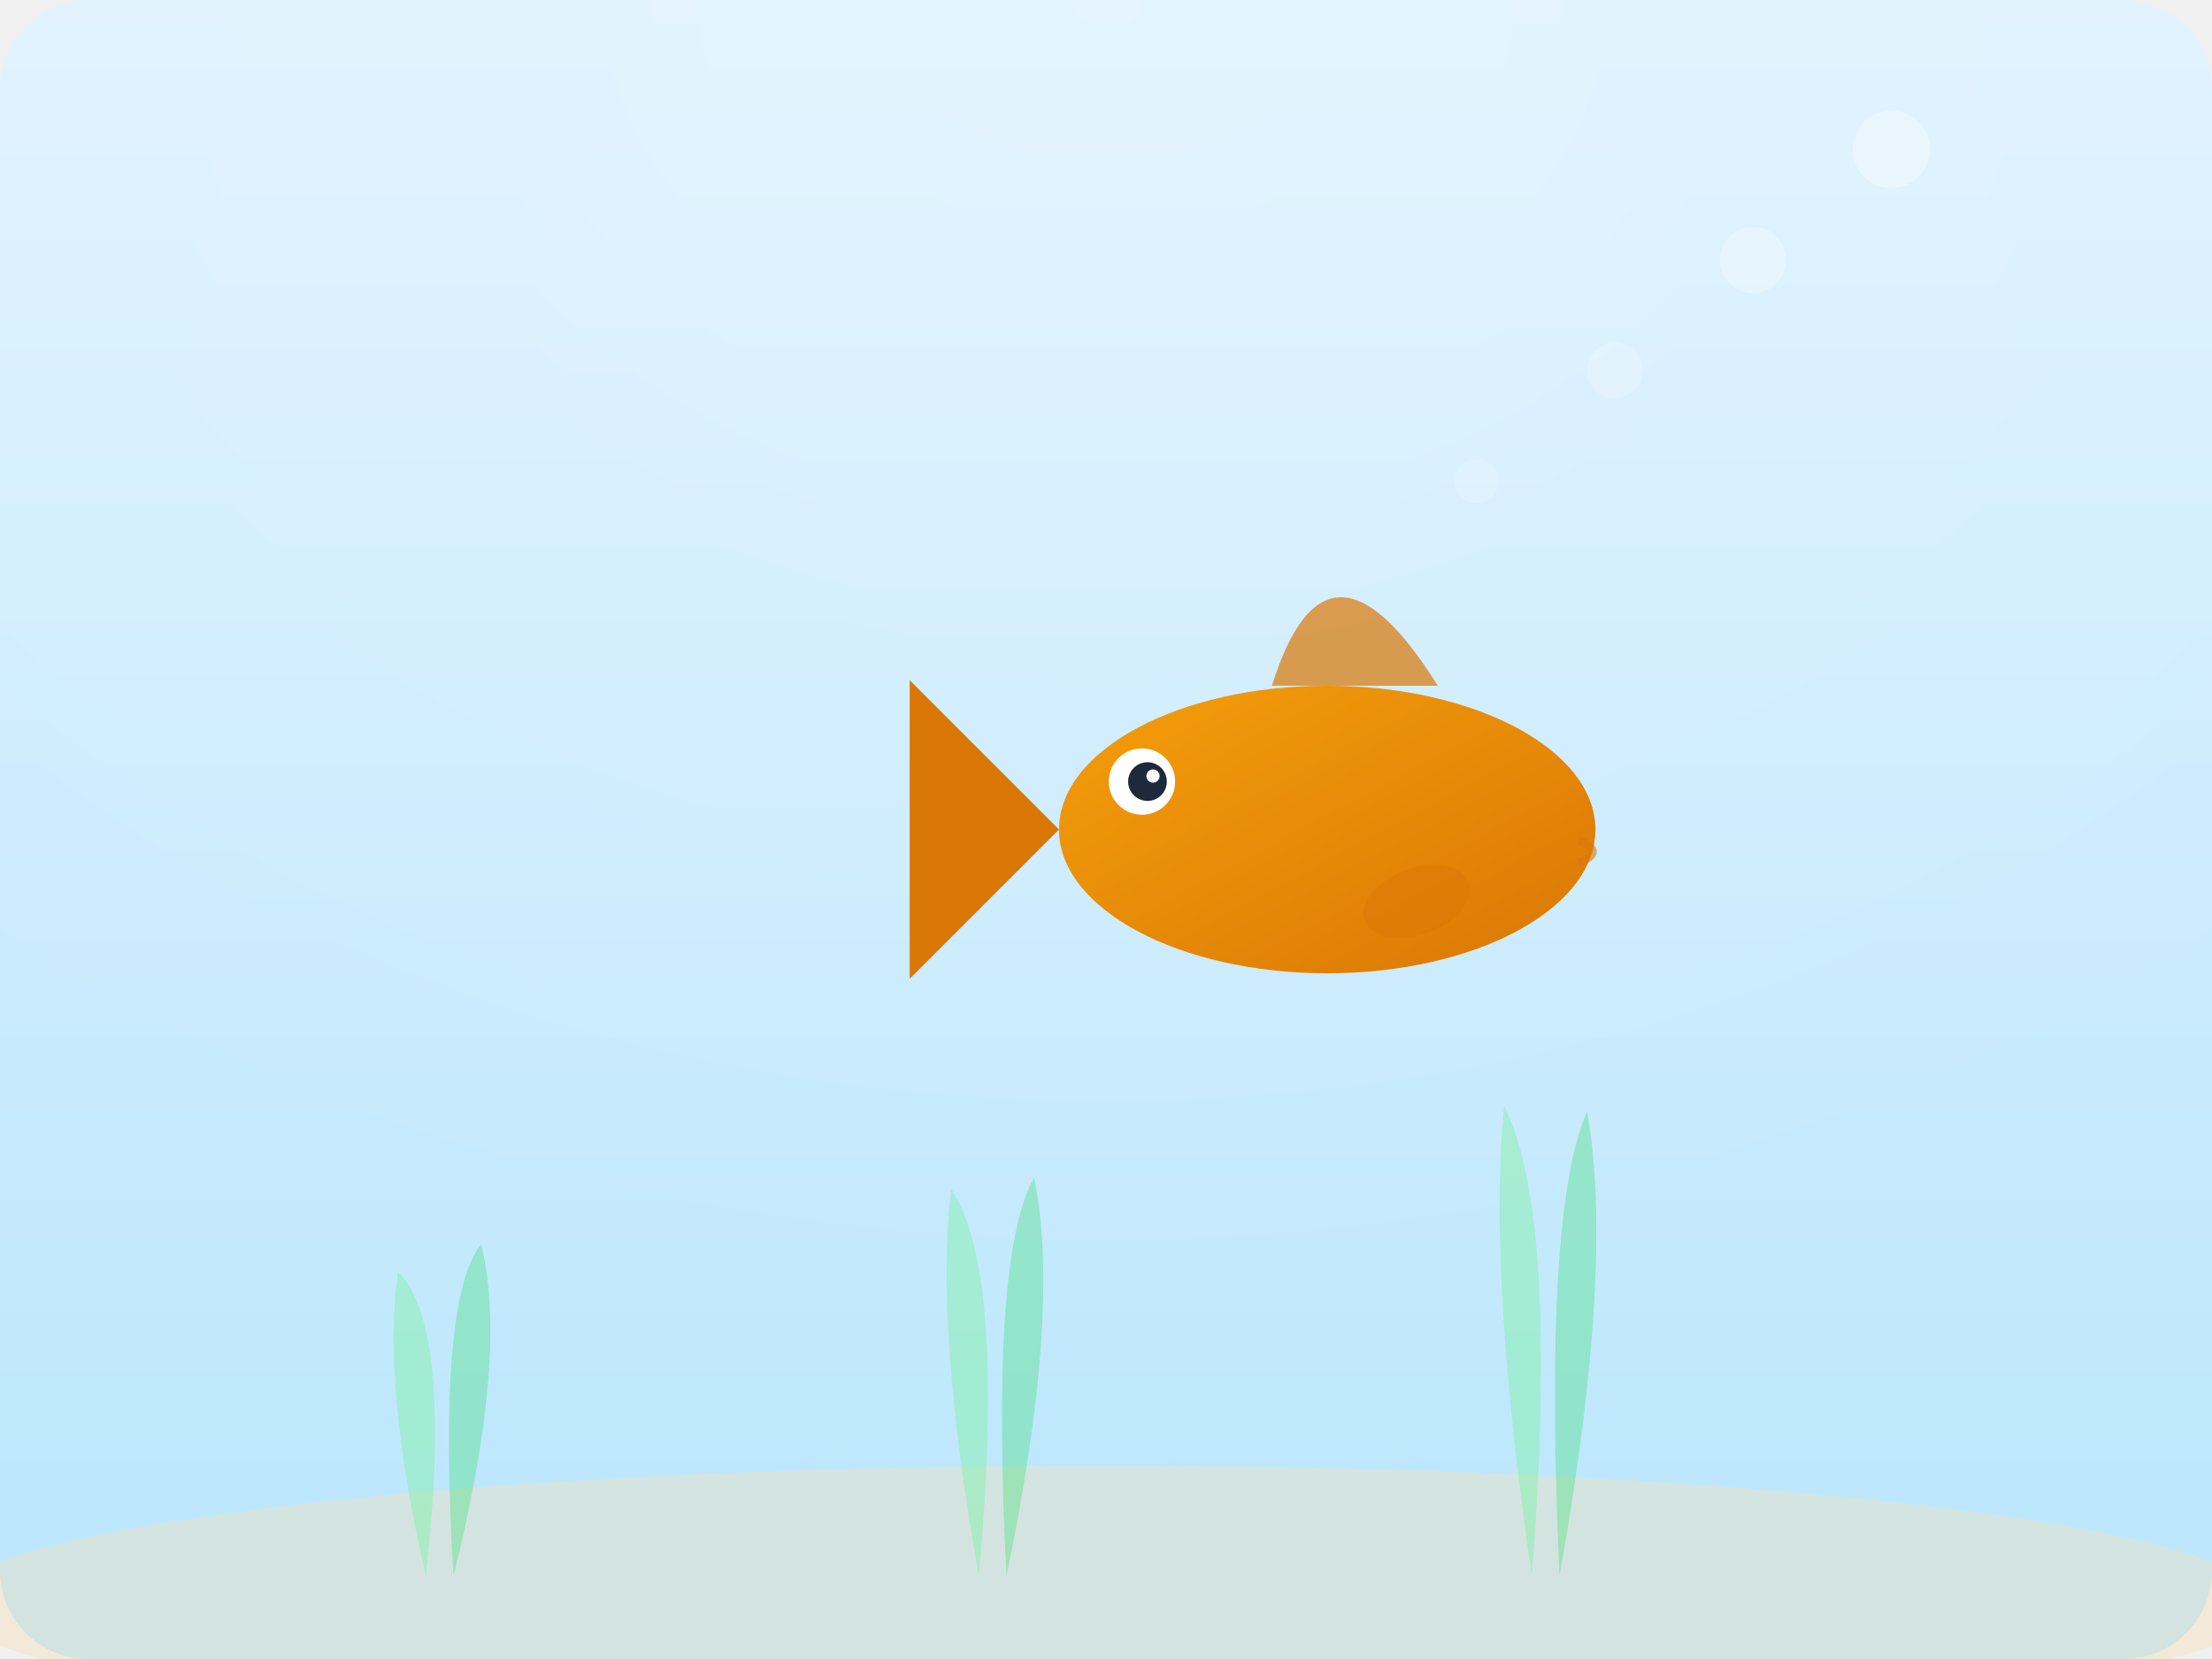
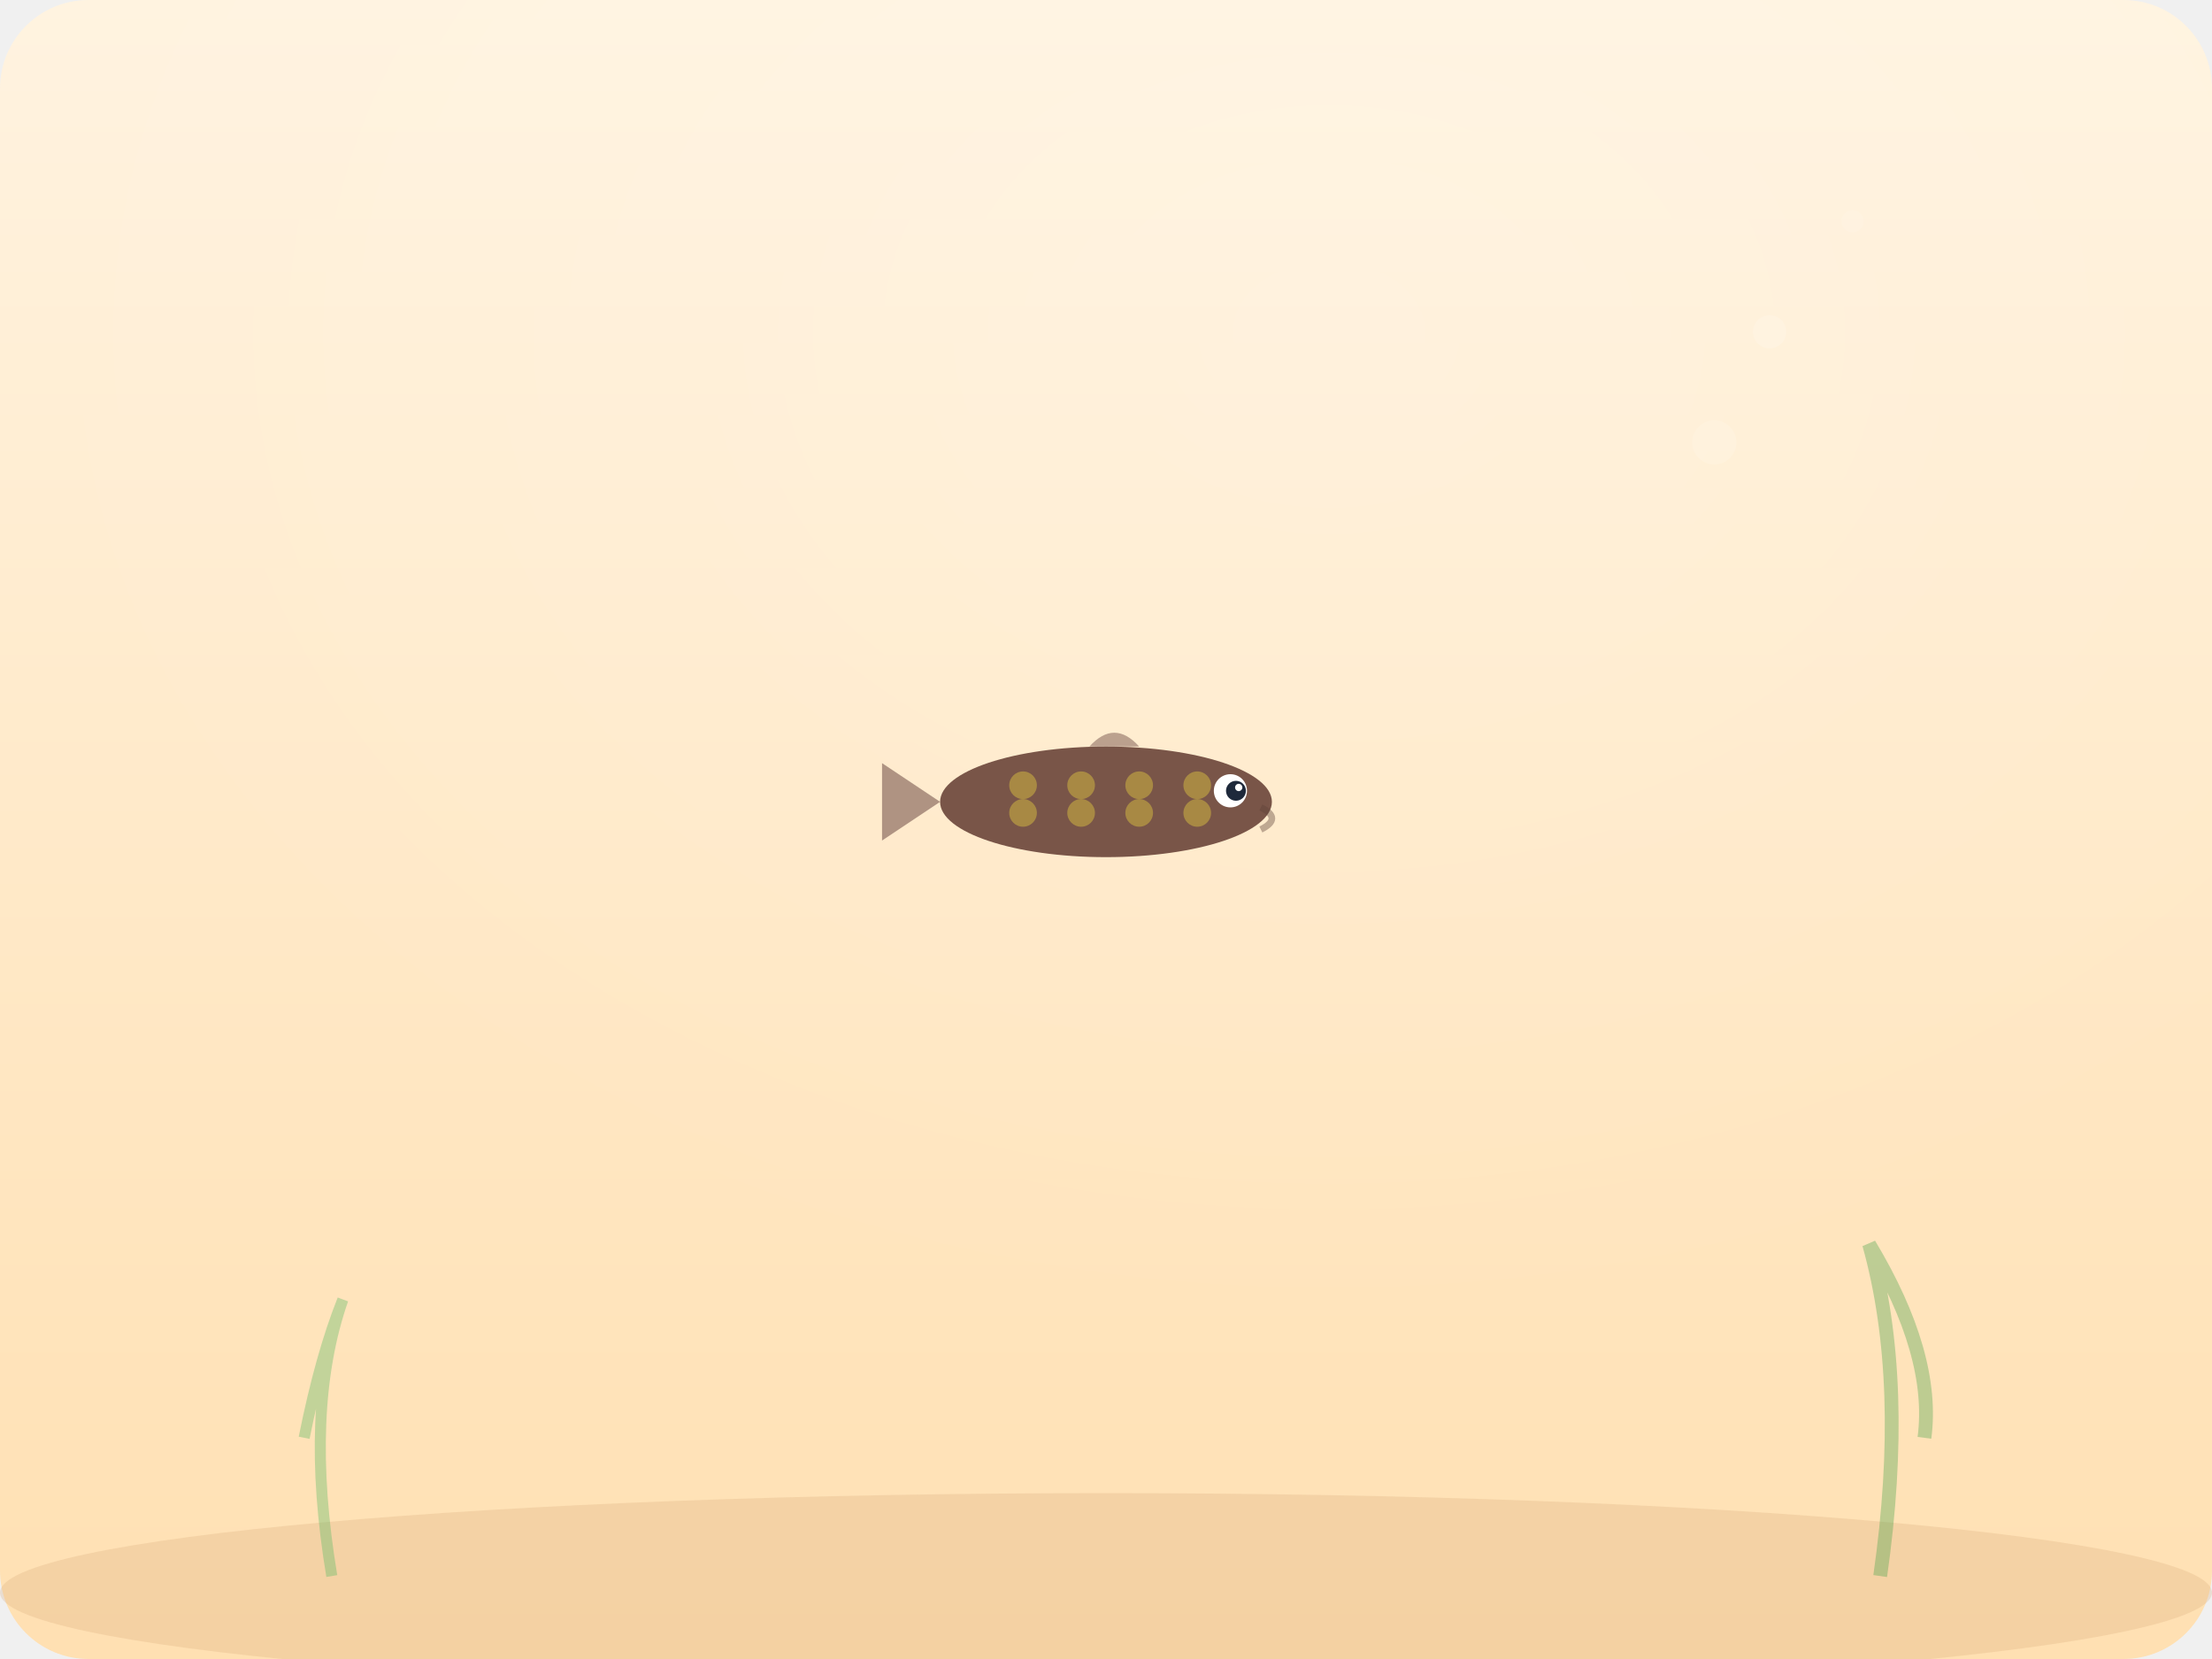
<svg xmlns="http://www.w3.org/2000/svg" viewBox="0 0 400 300" width="400" height="300">
  <defs>
-     <linearGradient id="bg_50" x1="0%" y1="0%" x2="0%" y2="100%">
-       <stop offset="0%" style="stop-color:#E0F2FE" />
-       <stop offset="100%" style="stop-color:#BAE6FD" />
+     <linearGradient id="bg50" x1="0%" y1="0%" x2="0%" y2="100%">
+       <stop offset="0%" style="stop-color:#FFF3E0" />
+       <stop offset="100%" style="stop-color:#FFE0B2" />
    </linearGradient>
-     <linearGradient id="fish_50" x1="0%" y1="0%" x2="100%" y2="100%">
-       <stop offset="0%" style="stop-color:#F59E0B" />
-       <stop offset="100%" style="stop-color:#D97706" />
-     </linearGradient>
-     <radialGradient id="light_50" cx="50%" cy="0%" r="80%">
+     <radialGradient id="glow50" cx="60%" cy="20%" r="60%">
      <stop offset="0%" style="stop-color:white;stop-opacity:0.15" />
      <stop offset="100%" style="stop-color:white;stop-opacity:0" />
    </radialGradient>
  </defs>
-   <rect width="400" height="300" rx="16" fill="url(#bg_50)" />
-   <rect width="400" height="300" rx="16" fill="url(#light_50)" />
-   <ellipse cx="200" cy="290" rx="210" ry="25" fill="#F5DEB3" opacity="0.4" />
-   <path d="M77,285 Q69,250 72,230 Q82,240 77,285" fill="#86EFAC" opacity="0.5" />
-   <path d="M82,285 Q92,245 87,225 Q79,235 82,285" fill="#4ADE80" opacity="0.4" />
-   <path d="M177,285 Q169,240 172,215 Q182,230 177,285" fill="#86EFAC" opacity="0.5" />
-   <path d="M182,285 Q192,237 187,213 Q179,227 182,285" fill="#4ADE80" opacity="0.4" />
-   <path d="M277,285 Q269,230 272,200 Q282,220 277,285" fill="#86EFAC" opacity="0.5" />
-   <path d="M282,285 Q292,229 287,201 Q279,219 282,285" fill="#4ADE80" opacity="0.4" />
-   <circle cx="267" cy="87" r="4" fill="white" opacity="0.15" />
-   <circle cx="292" cy="67" r="5" fill="white" opacity="0.2" />
-   <circle cx="317" cy="47" r="6" fill="white" opacity="0.25" />
-   <circle cx="342" cy="27" r="7" fill="white" opacity="0.3" />
-   <ellipse cx="240" cy="150" rx="48.5" ry="26" fill="url(#fish_50)" />
-   <path d="M191.5,150 L164.5,123 L164.5,177 Z" fill="#D97706" />
-   <path d="M230,124 Q240,92 260,124" fill="#D97706" opacity="0.7" />
-   <ellipse cx="256.167" cy="163" rx="10" ry="6" fill="#D97706" opacity="0.5" transform="rotate(-20 256.1667 163)" />
-   <circle cx="206.5" cy="141.333" r="6" fill="white" />
-   <circle cx="207.5" cy="141.333" r="3.5" fill="#1E293B" />
-   <circle cx="208.5" cy="140.333" r="1.2" fill="white" />
-   <path d="M285.5,152 Q290.5,154 285.5,156" fill="none" stroke="#D97706" stroke-width="1.5" opacity="0.6" />
+   <rect width="400" height="300" rx="16" fill="url(#bg50)" />
+   <rect width="400" height="300" rx="16" fill="url(#glow50)" />
+   <ellipse cx="200" cy="288" rx="200" ry="18" fill="#D4A574" opacity="0.25" />
+   <path d="M60,285 Q55,255 62,235 Q58,245 55,260" stroke="#66BB6A" stroke-width="2" fill="none" opacity="0.4" />
+   <path d="M340,285 Q345,250 338,225 Q350,245 348,260" stroke="#43A047" stroke-width="2.5" fill="none" opacity="0.35" />
+   <circle cx="320" cy="60" r="3" fill="white" opacity="0.15" />
+   <circle cx="335" cy="40" r="2" fill="white" opacity="0.1" />
+   <circle cx="310" cy="80" r="4" fill="white" opacity="0.12" />
+   <path d="M170,145 L159.5,138 L159.5,152 Z" fill="#8D6E63" opacity="0.7" />
+   <path d="M197,135 Q201.5,130 206,135" fill="#8D6E63" opacity="0.6" />
+   <ellipse cx="200" cy="145" rx="30" ry="10" fill="#795548" />
+   <circle cx="185" cy="142" r="2.5" fill="#FFEB3B" opacity="0.35" />
+   <circle cx="195.5" cy="142" r="2.5" fill="#FFEB3B" opacity="0.35" />
+   <circle cx="206" cy="142" r="2.5" fill="#FFEB3B" opacity="0.35" />
+   <circle cx="216.5" cy="142" r="2.5" fill="#FFEB3B" opacity="0.35" />
+   <circle cx="185" cy="147" r="2.5" fill="#FFEB3B" opacity="0.35" />
+   <circle cx="195.5" cy="147" r="2.5" fill="#FFEB3B" opacity="0.35" />
+   <circle cx="206" cy="147" r="2.5" fill="#FFEB3B" opacity="0.35" />
+   <circle cx="216.5" cy="147" r="2.5" fill="#FFEB3B" opacity="0.35" />
+   <circle cx="222.5" cy="143" r="3" fill="white" />
+   <circle cx="223.5" cy="143" r="1.8" fill="#1E293B" />
+   <circle cx="224" cy="142.4" r="0.66" fill="white" />
+   <path d="M228,146 Q232,148 228,150" fill="none" stroke="#5D4037" stroke-width="1.2" opacity="0.4" />
</svg>
